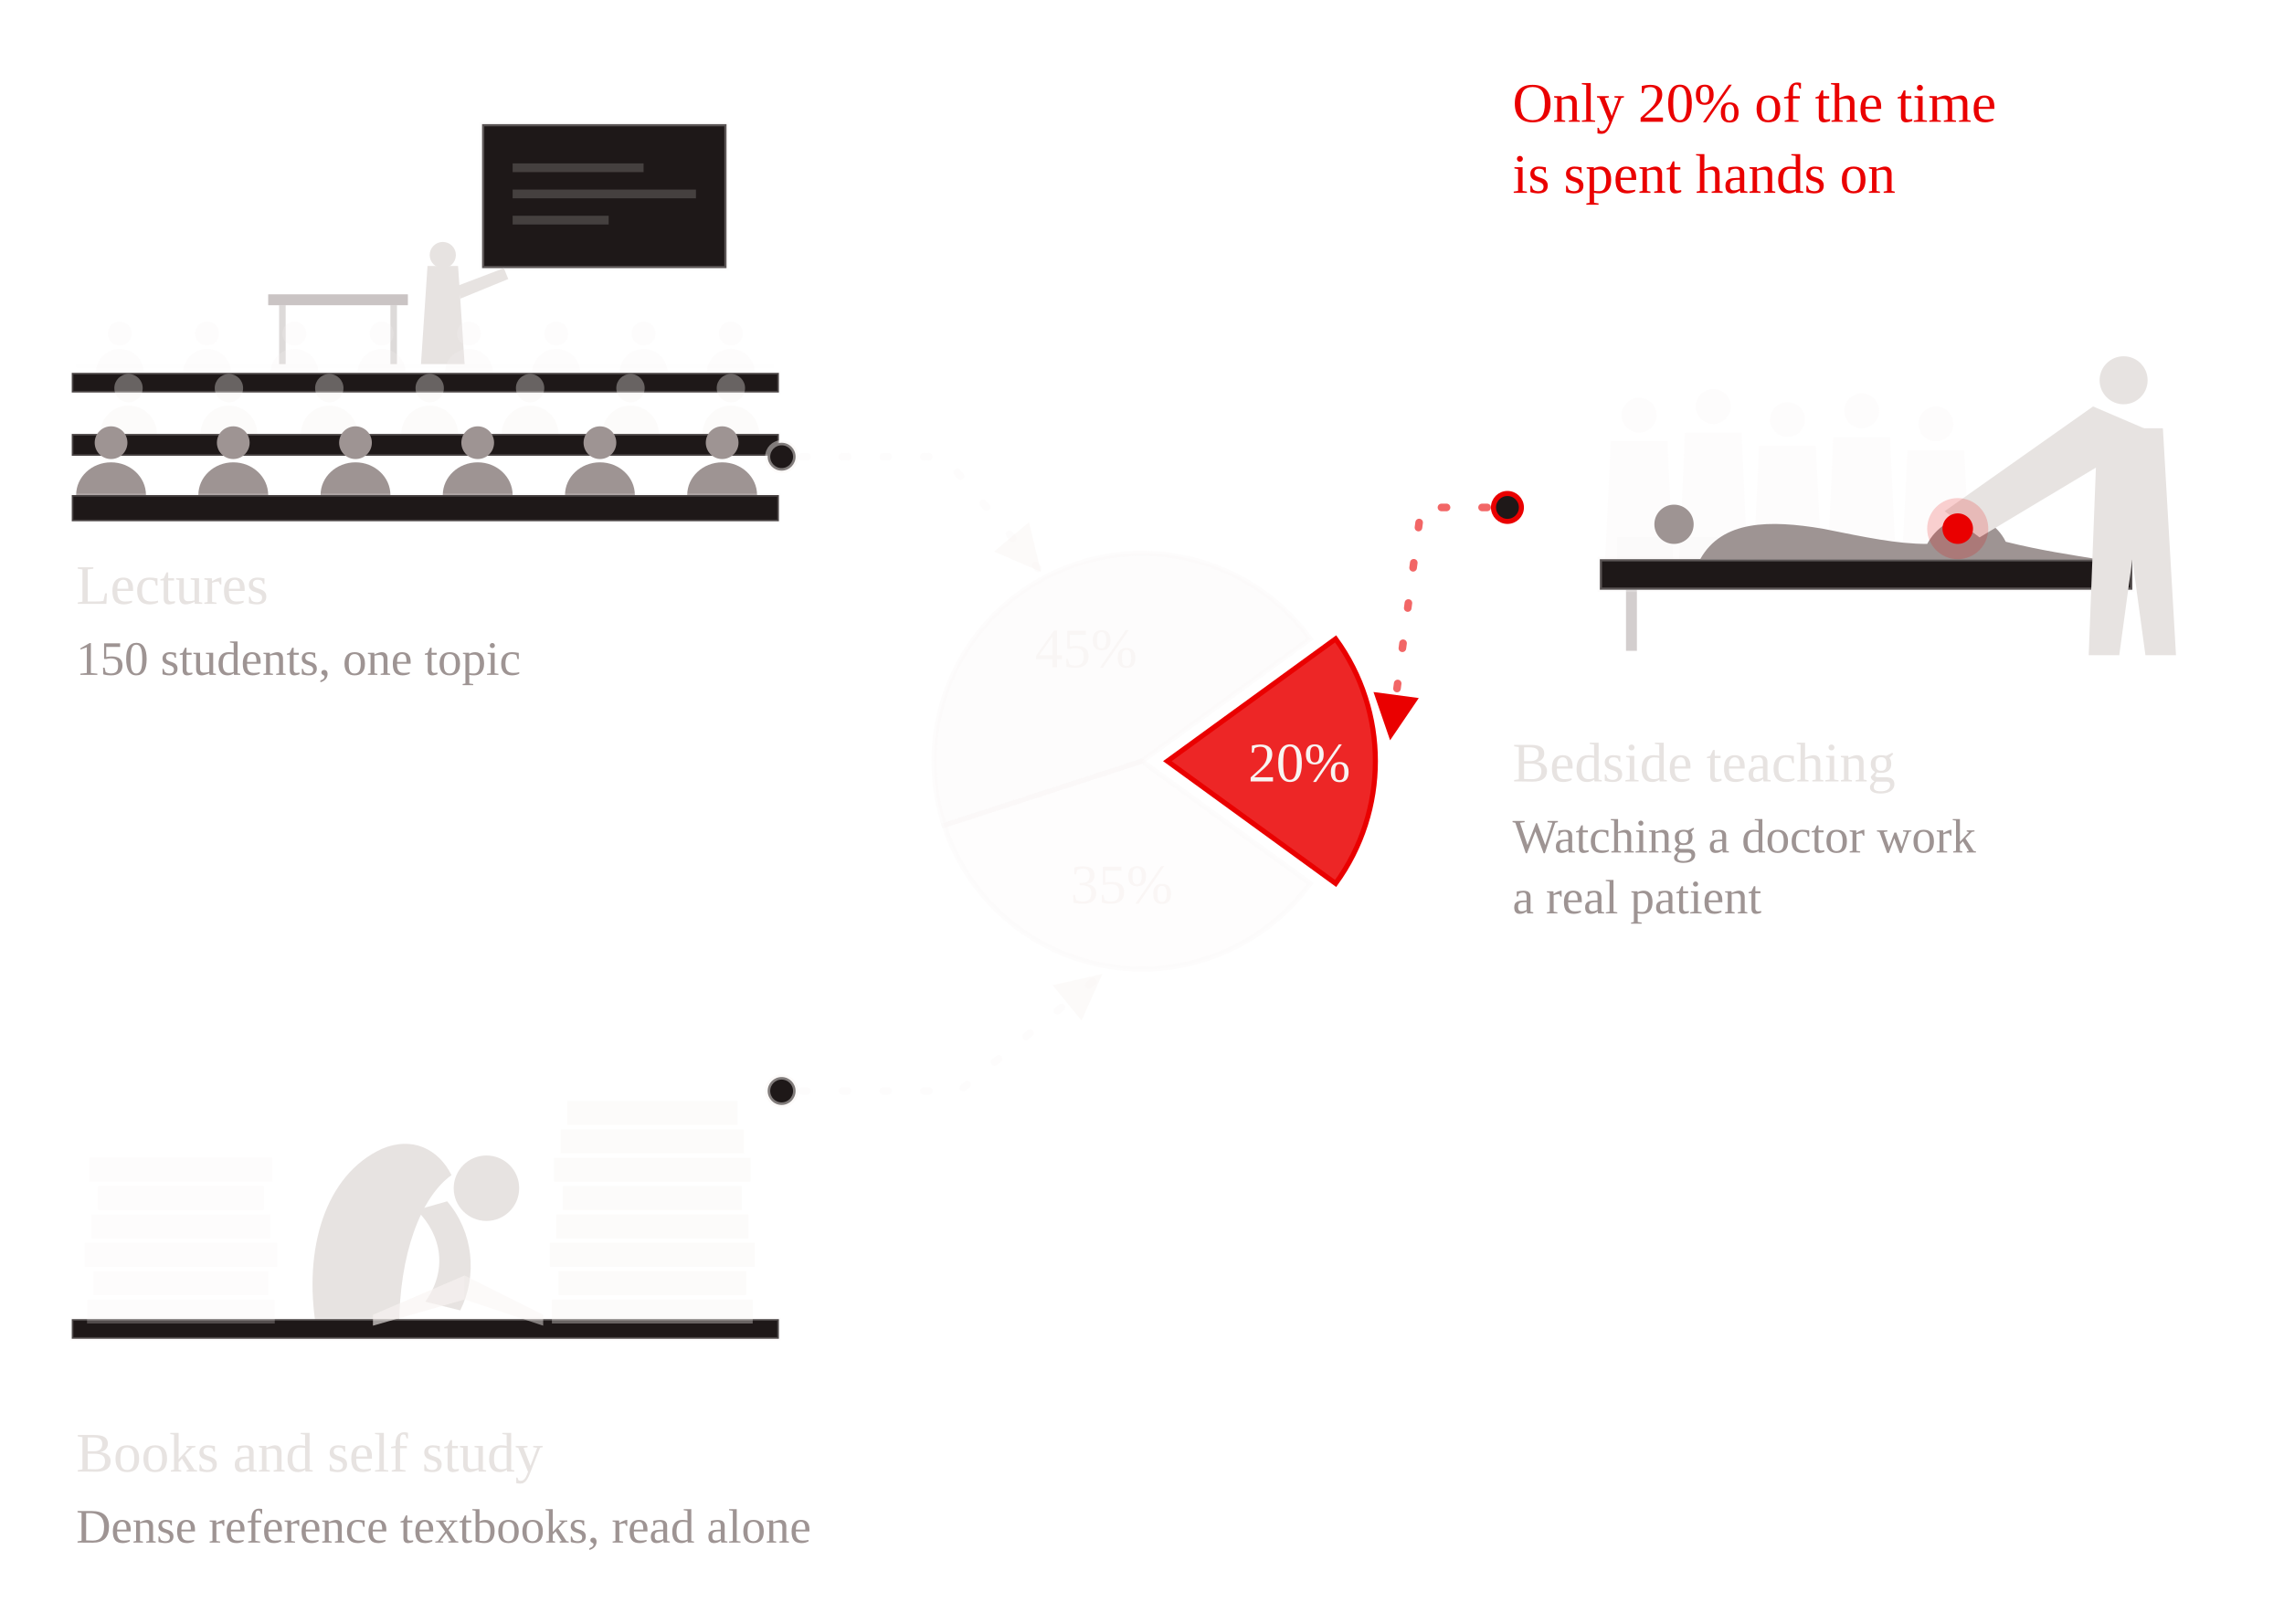
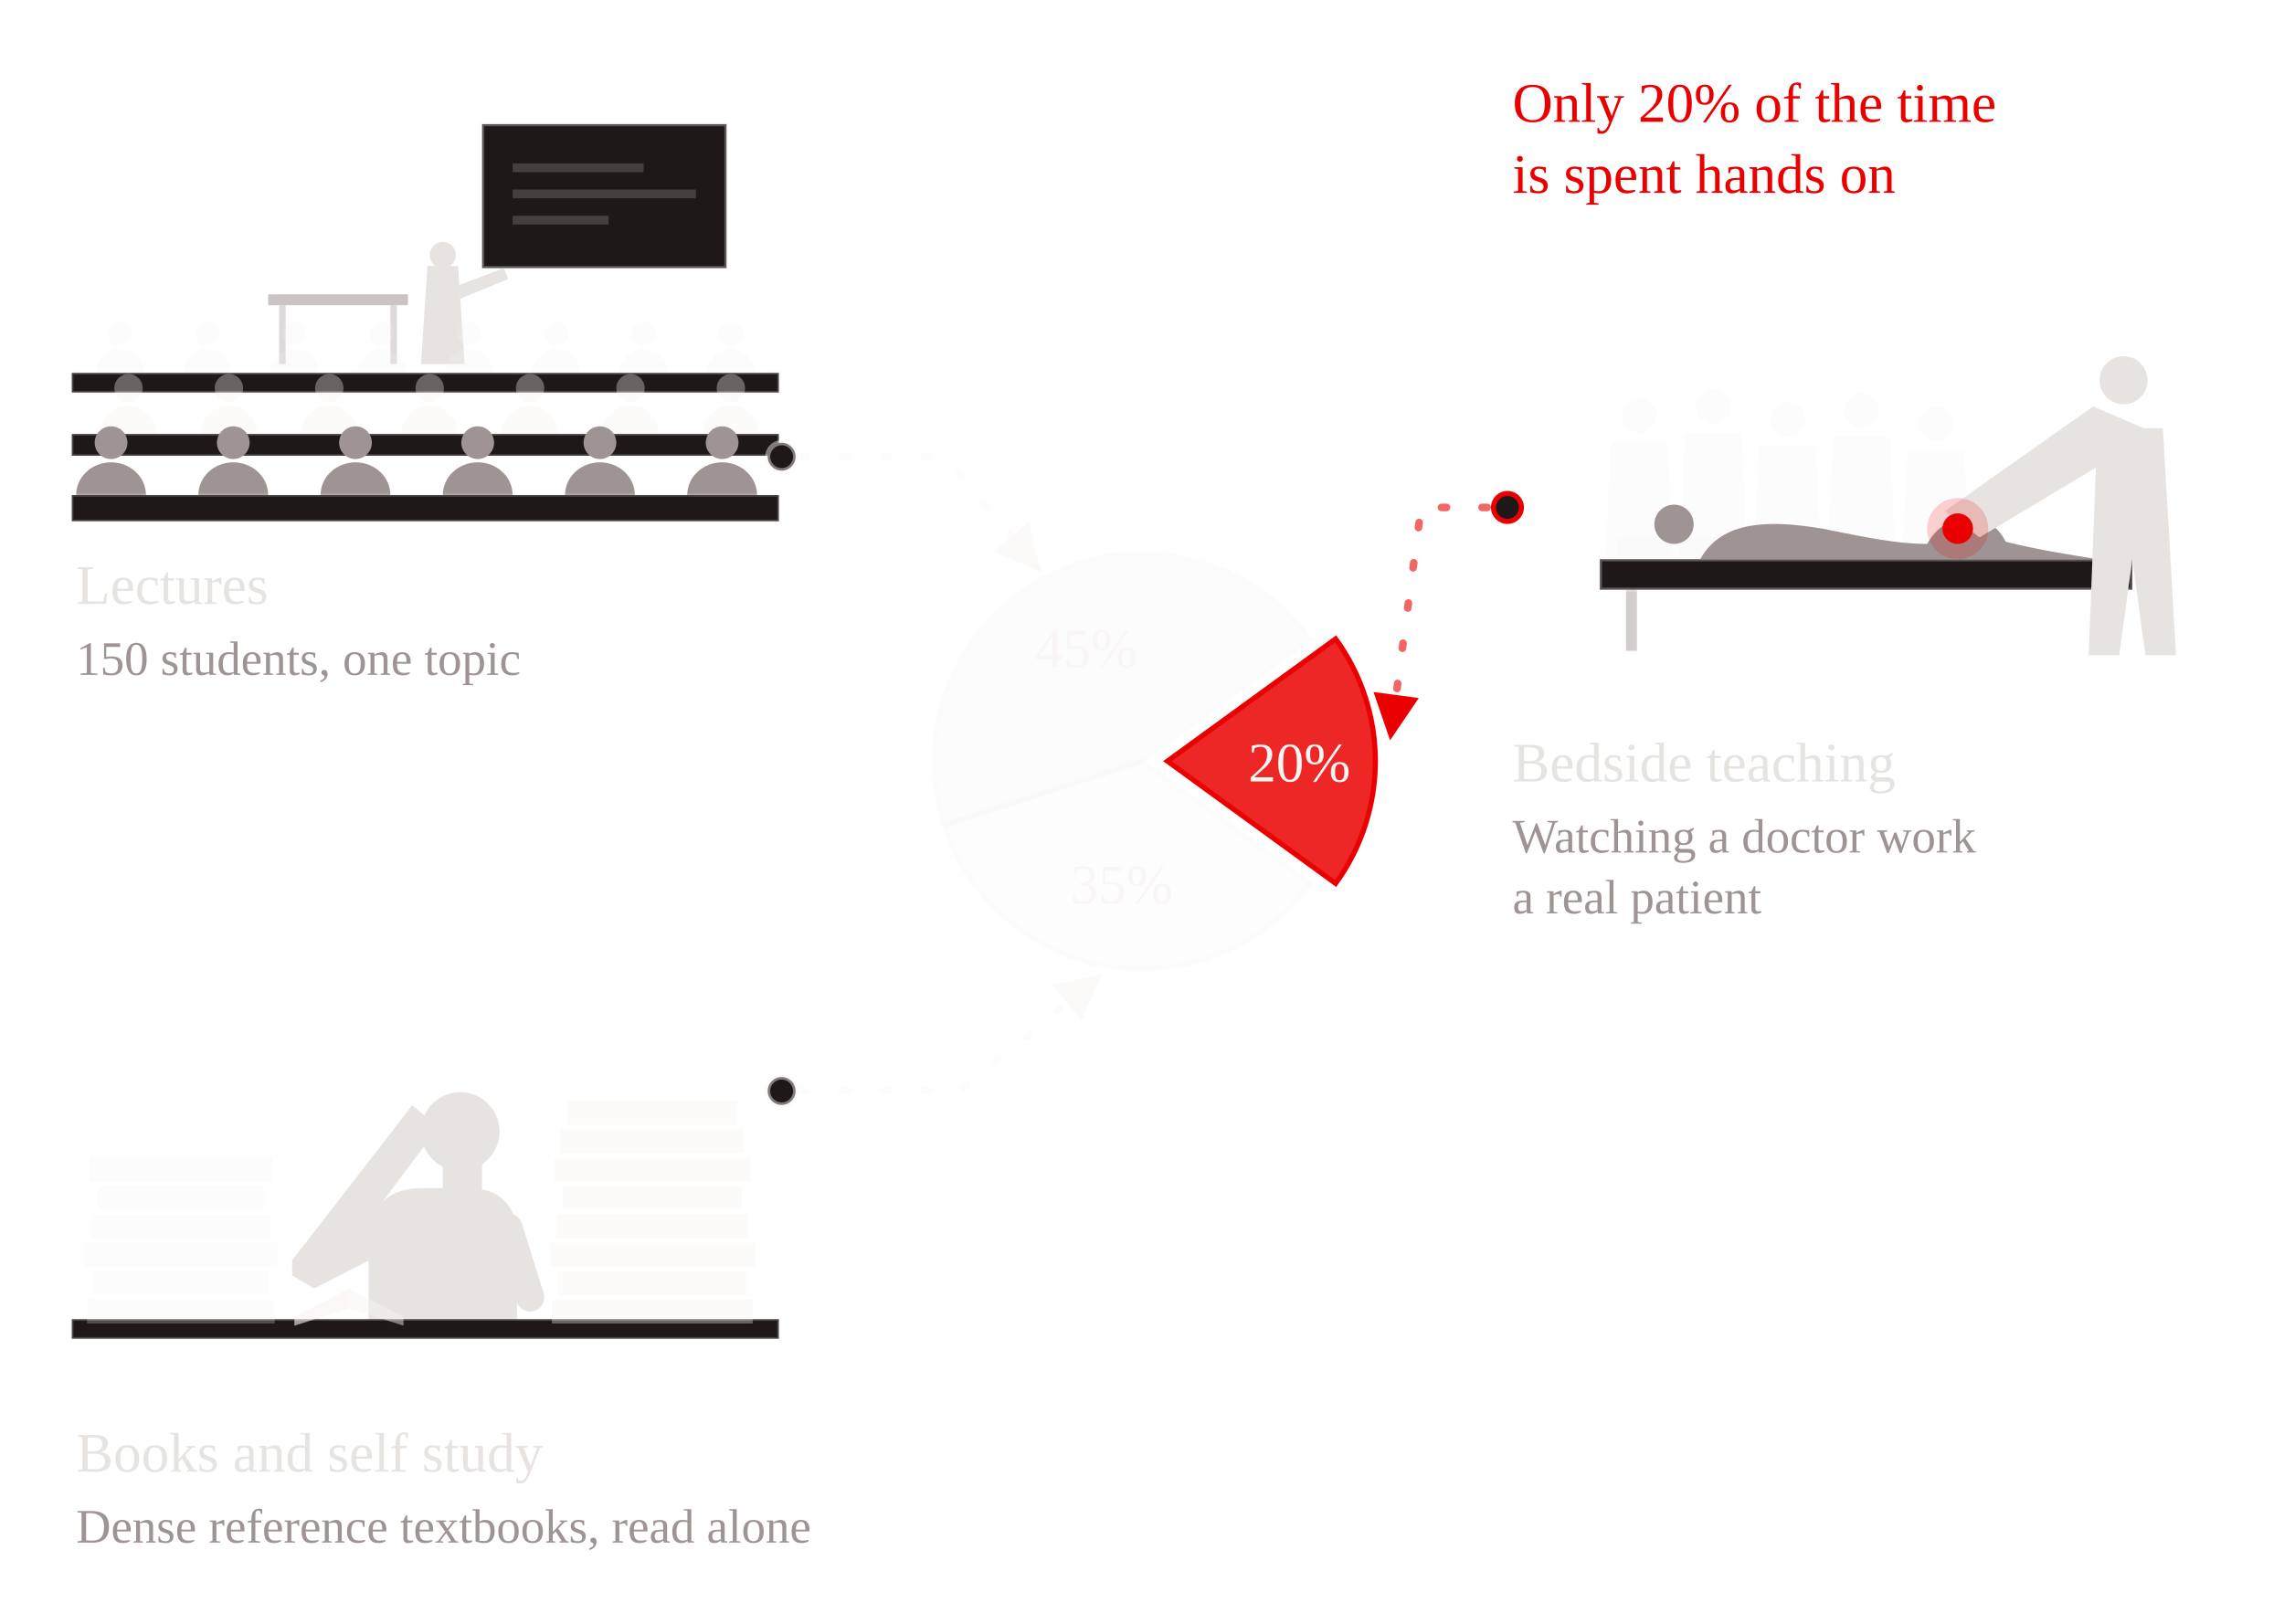
<svg xmlns="http://www.w3.org/2000/svg" viewBox="0 0 900 640" role="img" aria-label="Three rooms a student learns in — a lecture hall, a desk of textbooks, a bedside — and the share of the week each one takes. Only the bedside is hands on, and it is the smallest share.">
  <defs>
    <marker id="ccsA" viewBox="0 0 10 10" refX="9" refY="5" markerWidth="6" markerHeight="6" orient="auto-start-reverse">
      <path d="M0 0 L10 5 L0 10 z" fill="#f8f4f2" fill-opacity=".45" />
    </marker>
    <marker id="ccsR" viewBox="0 0 10 10" refX="9" refY="5" markerWidth="6" markerHeight="6" orient="auto-start-reverse">
      <path d="M0 0 L10 5 L0 10 z" fill="#ea0000" />
    </marker>
  </defs>
  <g class="cc-in" style="--d:.05s" transform="translate(30 30) scale(0.86)">
    <rect x="186" y="22" width="112" height="66" fill="#1e1818" stroke="#f8f4f2" stroke-opacity=".28" stroke-width="2" />
    <rect x="200" y="40" width="60" height="4" fill="#f8f4f2" fill-opacity=".18" />
    <rect x="200" y="52" width="84" height="4" fill="#f8f4f2" fill-opacity=".18" />
    <rect x="200" y="64" width="44" height="4" fill="#f8f4f2" fill-opacity=".18" />
    <rect x="88" y="100" width="64" height="5" fill="#9e9493" fill-opacity=".55" />
    <rect x="93" y="105" width="3" height="27" fill="#9e9493" fill-opacity=".35" />
    <rect x="144" y="105" width="3" height="27" fill="#9e9493" fill-opacity=".35" />
    <circle cx="168" cy="82" r="6" fill="#e7e3e1" />
    <path d="M161 87 L175 87 L178 132 L158 132 Z" fill="#e7e3e1" />
    <path d="M175 96 L196 88 L198 93 L176 102 Z" fill="#e7e3e1" />
    <rect x="0" y="132" width="320" height="1.5" fill="#f8f4f2" fill-opacity=".12" />
    <g fill="#f8f4f2" fill-opacity=".22">
      <circle cx="20" cy="118" r="5.5" />
      <path d="M9 136a11 11 0 0 1 22 0z" />
      <circle cx="60" cy="118" r="5.5" />
      <path d="M49 136a11 11 0 0 1 22 0z" />
      <circle cx="100" cy="118" r="5.5" />
      <path d="M89 136a11 11 0 0 1 22 0z" />
      <circle cx="140" cy="118" r="5.5" />
      <path d="M129 136a11 11 0 0 1 22 0z" />
      <circle cx="180" cy="118" r="5.5" />
      <path d="M169 136a11 11 0 0 1 22 0z" />
      <circle cx="220" cy="118" r="5.5" />
      <path d="M209 136a11 11 0 0 1 22 0z" />
      <circle cx="260" cy="118" r="5.5" />
      <path d="M249 136a11 11 0 0 1 22 0z" />
      <circle cx="300" cy="118" r="5.5" />
      <path d="M289 136a11 11 0 0 1 22 0z" />
    </g>
    <rect x="-2" y="136" width="324" height="9" fill="#1e1818" stroke="#f8f4f2" stroke-opacity=".20" stroke-width="1.5" />
    <g fill="#f8f4f2" fill-opacity=".34">
      <circle cx="24" cy="143" r="6.5" />
      <path d="M11 164a13 13 0 0 1 26 0z" />
      <circle cx="70" cy="143" r="6.5" />
      <path d="M57 164a13 13 0 0 1 26 0z" />
      <circle cx="116" cy="143" r="6.5" />
      <path d="M103 164a13 13 0 0 1 26 0z" />
      <circle cx="162" cy="143" r="6.5" />
      <path d="M149 164a13 13 0 0 1 26 0z" />
      <circle cx="208" cy="143" r="6.5" />
      <path d="M195 164a13 13 0 0 1 26 0z" />
      <circle cx="254" cy="143" r="6.5" />
      <path d="M241 164a13 13 0 0 1 26 0z" />
      <circle cx="300" cy="143" r="6.5" />
      <path d="M287 164a13 13 0 0 1 26 0z" />
    </g>
    <rect x="-2" y="164" width="324" height="10" fill="#1e1818" stroke="#f8f4f2" stroke-opacity=".20" stroke-width="1.5" />
    <g fill="#9e9493">
      <circle cx="16" cy="168" r="7.5" />
      <path d="M0 192a16 15 0 0 1 32 0z" />
      <circle cx="72" cy="168" r="7.5" />
      <path d="M56 192a16 15 0 0 1 32 0z" />
      <circle cx="128" cy="168" r="7.5" />
      <path d="M112 192a16 15 0 0 1 32 0z" />
      <circle cx="184" cy="168" r="7.5" />
      <path d="M168 192a16 15 0 0 1 32 0z" />
      <circle cx="240" cy="168" r="7.5" />
      <path d="M224 192a16 15 0 0 1 32 0z" />
      <circle cx="296" cy="168" r="7.5" />
      <path d="M280 192a16 15 0 0 1 32 0z" />
    </g>
    <rect x="-2" y="192" width="324" height="12" fill="#1e1818" stroke="#f8f4f2" stroke-opacity=".20" stroke-width="1.5" />
  </g>
  <text class="cc-in" style="--d:.5s" x="30" y="238" font-size="22" fill="#e7e3e1">Lectures</text>
  <text class="cc-in" style="--d:.55s" x="30" y="266" font-size="19" fill="#9e9493">150 students, one topic</text>
  <g class="cc-in" style="--d:.15s" transform="translate(30 372) scale(0.86)">
-     <path d="M110 176 C104 140 114 106 140 94 C154 88 166 94 172 106 C158 116 148 142 148 176 Z" fill="#e7e3e1" />
-     <path d="M170 118 C182 132 184 152 176 168 L160 164 C170 150 168 134 156 122 Z" fill="#e7e3e1" />
-     <circle cx="188" cy="112" r="15" fill="#e7e3e1" />
+     <path d="M134 176 L134 134 C134 120 144 112 158 112 L180 112 C194 112 202 120 202 134 L202 176 Z" fill="#e7e3e1" />
+     <rect x="168" y="100" width="18" height="14" fill="#e7e3e1" />
+     <circle cx="176" cy="86" r="18" fill="#e7e3e1" />
+     <path d="M198 130 L208 162" stroke="#e7e3e1" stroke-width="13" stroke-linecap="round" fill="none" />
+     <path d="M146 139 L109 158 L99 152 L99 145 L154 74 L166 84 L136 124 Z" fill="#e7e3e1" />
    <rect x="-2" y="172" width="324" height="9" fill="#1e1818" stroke="#f8f4f2" stroke-opacity=".22" stroke-width="1.5" />
    <rect x="-2" y="181" width="324" height="7" fill="#f8f4f2" fill-opacity=".05" />
    <g fill="#f8f4f2" fill-opacity=".24">
      <rect x="5" y="163" width="86" height="11" />
      <rect x="8" y="150" width="80" height="11" />
      <rect x="4" y="137" width="88" height="11" />
      <rect x="7" y="124" width="82" height="11" />
      <rect x="10" y="111" width="76" height="11" />
      <rect x="6" y="98" width="84" height="11" />
    </g>
    <g fill="#f8f4f2" fill-opacity=".34">
      <rect x="218" y="163" width="92" height="11" />
      <rect x="221" y="150" width="86" height="11" />
      <rect x="217" y="137" width="94" height="11" />
      <rect x="220" y="124" width="88" height="11" />
      <rect x="223" y="111" width="82" height="11" />
      <rect x="219" y="98" width="90" height="11" />
      <rect x="222" y="85" width="84" height="11" />
      <rect x="225" y="72" width="78" height="11" />
    </g>
-     <path d="M136 170 L178 152 L178 163 L136 175 Z" fill="#f8f4f2" fill-opacity=".62" />
-     <path d="M214 170 L178 152 L178 163 L214 175 Z" fill="#f8f4f2" fill-opacity=".46" />
+     <path d="M100 171 L125 158 L125 167 L100 175 Z" fill="#f8f4f2" fill-opacity=".62" />
+     <path d="M150 171 L125 158 L125 167 L150 175 Z" fill="#f8f4f2" fill-opacity=".46" />
  </g>
  <text class="cc-in" style="--d:.6s" x="30" y="580" font-size="22" fill="#e7e3e1">Books and self study</text>
  <text class="cc-in" style="--d:.65s" x="30" y="608" font-size="19" fill="#9e9493">Dense reference textbooks, read alone</text>
  <text class="cc-in" style="--d:.9s" x="596" y="48" font-size="22" fill="#ea0000">Only 20% of the time</text>
  <text class="cc-in" style="--d:.9s" x="596" y="76" font-size="22" fill="#ea0000">is spent hands on</text>
  <g class="cc-in" style="--d:.25s" transform="translate(596 100) scale(0.86)">
    <g fill="#f8f4f2" fill-opacity=".20">
      <circle cx="58" cy="74" r="8" />
      <path d="M45 86 L71 86 L74 150 L42 150 Z" />
      <circle cx="92" cy="70" r="8" />
      <path d="M79 82 L105 82 L108 150 L76 150 Z" />
      <circle cx="126" cy="76" r="8" />
      <path d="M113 88 L139 88 L142 150 L110 150 Z" />
      <circle cx="160" cy="72" r="8" />
      <path d="M147 84 L173 84 L176 150 L144 150 Z" />
      <circle cx="194" cy="78" r="8" />
      <path d="M181 90 L207 90 L210 150 L178 150 Z" />
    </g>
    <rect x="52" y="154" width="5" height="28" fill="#9e9493" fill-opacity=".45" />
    <rect x="272" y="154" width="5" height="28" fill="#9e9493" fill-opacity=".45" />
    <rect x="48" y="130" width="46" height="11" fill="#f8f4f2" fill-opacity=".22" />
    <rect x="40" y="140" width="244" height="14" fill="#1e1818" stroke="#f8f4f2" stroke-opacity=".28" stroke-width="2" />
    <circle cx="74" cy="124" r="9" fill="#9e9493" />
    <path d="M86 140 C96 122 118 122 142 126 C162 130 176 133 190 133 C198 118 218 116 226 132 C242 136 256 138 268 140 Z" fill="#9e9493" />
    <circle cx="280" cy="58" r="11" fill="#e7e3e1" />
    <path d="M268 80 L298 80 L304 184 L290 184 L284 140 L278 184 L264 184 Z" fill="#e7e3e1" />
    <path d="M266 70 L294 82 L214 130 L198 118 Z" fill="#e7e3e1" />
    <circle class="cc-beat" cx="204" cy="126" r="14" fill="#ea0000" fill-opacity=".18" />
    <circle cx="204" cy="126" r="7" fill="#ea0000" />
  </g>
  <text class="cc-in" style="--d:.7s" x="596" y="308" font-size="22" fill="#e7e3e1">Bedside teaching</text>
  <text class="cc-in" style="--d:.75s" x="596" y="336" font-size="19" fill="#9e9493">Watching a doctor work</text>
  <text class="cc-in" style="--d:.75s" x="596" y="360" font-size="19" fill="#9e9493">a real patient</text>
  <g class="cc-in" style="--d:.35s">
    <path d="M450 300 L516.3 251.8 A82 82 0 0 0 372 325.3 Z" fill="#f8f4f2" fill-opacity=".22" stroke="#f8f4f2" stroke-opacity=".28" stroke-width="2" />
    <path d="M450 300 L372 325.3 A82 82 0 0 0 516.3 348.2 Z" fill="#f8f4f2" fill-opacity=".13" stroke="#f8f4f2" stroke-opacity=".28" stroke-width="2" />
    <path transform="translate(10 0)" d="M450 300 L516.3 251.8 A82 82 0 0 1 516.3 348.2 Z" fill="#ea0000" fill-opacity=".85" stroke="#ea0000" stroke-width="2" />
    <text x="428" y="263" font-size="22" text-anchor="middle" fill="#f8f4f2" fill-opacity=".75">45%</text>
    <text x="442" y="356" font-size="22" text-anchor="middle" fill="#f8f4f2" fill-opacity=".75">35%</text>
    <text x="512" y="308" font-size="22" text-anchor="middle" fill="#f8f4f2">20%</text>
  </g>
  <g class="cc-in" style="--d:.8s" fill="none" stroke-width="3" stroke-linecap="round" stroke-dasharray="2 14">
    <path d="M316 180 L372 180 L409 224" stroke="#f8f4f2" stroke-opacity=".28" marker-end="url(#ccsA)" />
    <path d="M316 430 L378 430 L433 385" stroke="#f8f4f2" stroke-opacity=".28" marker-end="url(#ccsA)" />
    <path d="M586 200 L560 200 L548 290" stroke="#ea0000" stroke-opacity=".6" marker-end="url(#ccsR)" />
  </g>
  <g class="cc-in" style="--d:.8s" fill="#1e1818" stroke-width="2">
    <circle cx="308" cy="180" r="5.5" stroke="#f8f4f2" stroke-opacity=".45" />
    <circle cx="308" cy="430" r="5.5" stroke="#f8f4f2" stroke-opacity=".45" />
    <circle cx="594" cy="200" r="5.5" stroke="#ea0000" />
  </g>
</svg>
